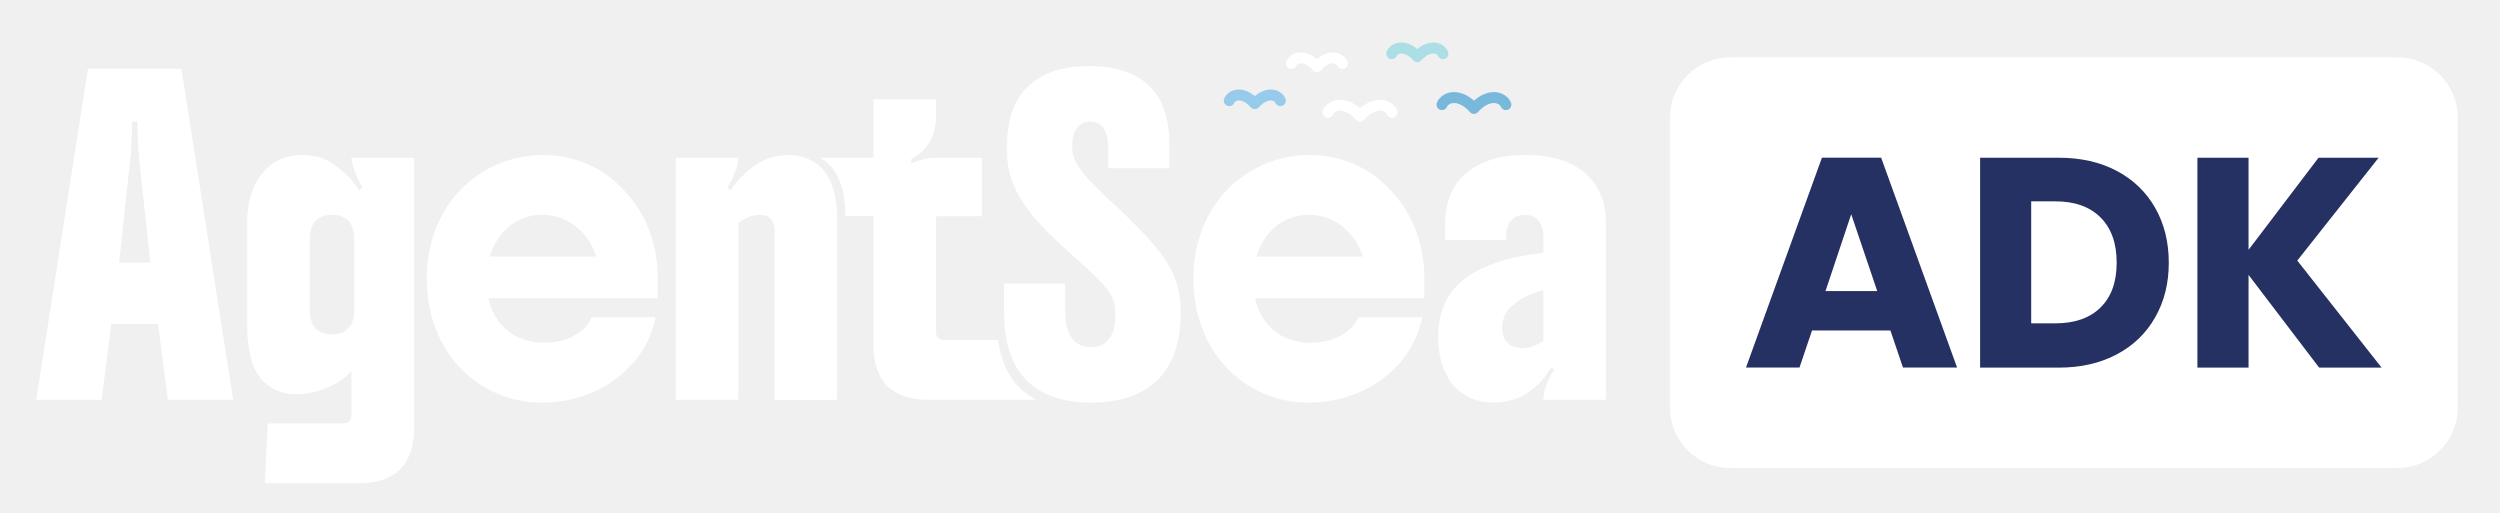
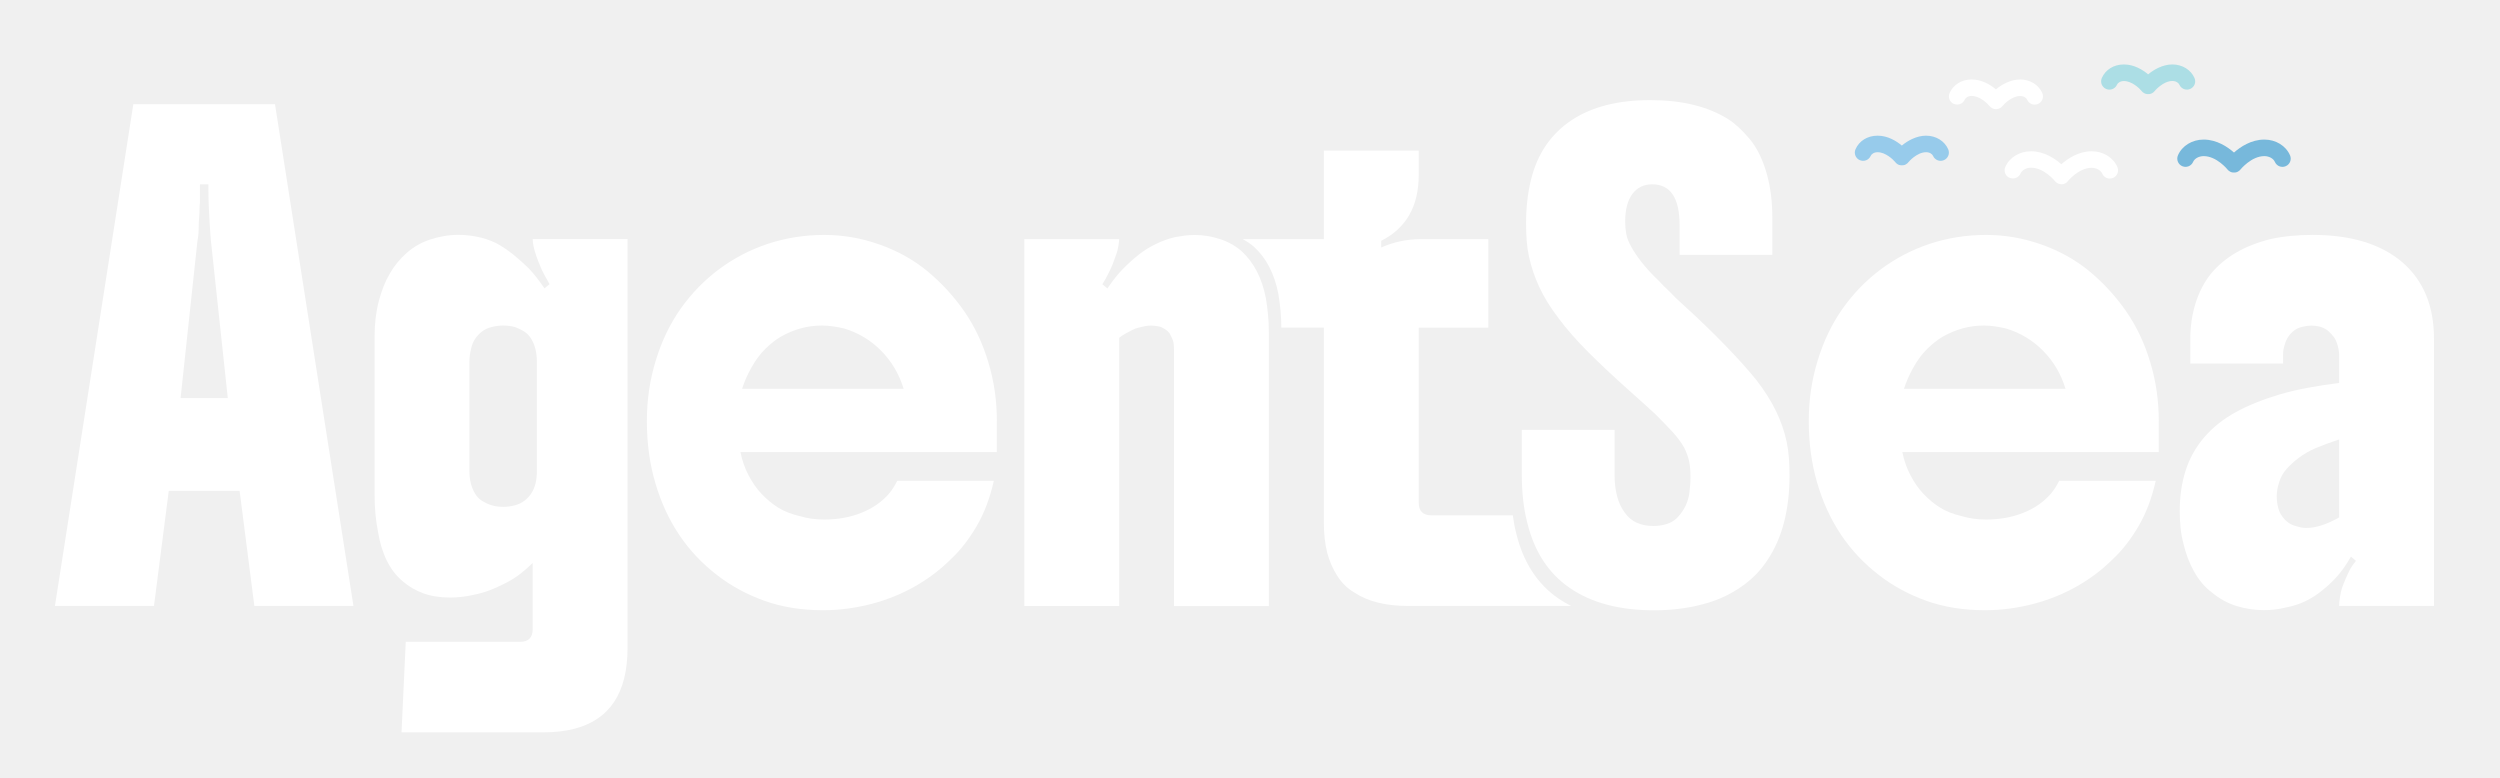
- <svg xmlns="http://www.w3.org/2000/svg" id="a" viewBox="0 0 923.03 189.37" fill="white">
-   <path d="M13.38,147.61L32.48,25.38h34.51l19.11,122.23h-24.14l-3.59-28.04h-17.26l-3.6,28.04H13.38ZM43.99,96.97h11.5l-4.11-38.31c-.14-1.57-.24-2.99-.31-4.26-.07-1.27-.14-2.64-.21-4.11-.07-1.47-.1-3.27-.1-5.39h-2.05v4.42c-.07.55-.1,1.06-.1,1.54,0,.69-.04,1.39-.1,2.11-.07.72-.1,1.42-.1,2.11,0,1.37-.1,2.57-.31,3.59l-4.11,38.31Z" fill="white" />
-   <path d="M97.81,178.43l1.03-22.08h27.84c2.05,0,3.08-1.03,3.08-3.08v-16.13c-.96.96-2.02,1.88-3.18,2.77-1.17.89-2.47,1.68-3.9,2.36-1.64.82-3.08,1.44-4.31,1.85-1.23.41-2.64.75-4.21,1.03-1.51.27-3.01.41-4.52.41-2.46,0-4.64-.34-6.52-1.03-1.88-.68-3.58-1.68-5.08-2.98-3.08-2.6-5.07-6.61-5.96-12.02-.27-1.37-.48-2.81-.62-4.31-.14-1.51-.21-3.12-.21-4.83v-38.42c0-3.15.34-6.03,1.03-8.63.68-2.6,1.57-4.83,2.67-6.68,1.09-1.92,2.48-3.61,4.16-5.08,1.68-1.47,3.58-2.55,5.7-3.24,1.03-.34,2.12-.62,3.29-.82,1.16-.21,2.36-.31,3.59-.31,1.44,0,2.94.15,4.52.46,1.57.31,3.08.81,4.52,1.49,1.44.75,2.86,1.7,4.26,2.82,1.4,1.13,2.69,2.28,3.85,3.44,1.23,1.3,2.5,2.91,3.8,4.83l1.23-1.03c-.34-.62-.75-1.35-1.23-2.21-.48-.86-.86-1.66-1.13-2.41-.27-.62-.57-1.37-.87-2.26-.31-.89-.53-1.68-.67-2.36-.14-.68-.21-1.27-.21-1.75h23.11v99.63c0,5.48-1.1,9.86-3.29,13.15-2.19,3.29-5.48,5.48-9.86,6.57-2.19.55-4.66.82-7.4.82h-34.51ZM130.78,114.74v-26.71c0-2.12-.45-3.94-1.34-5.44-.48-.82-1.1-1.45-1.85-1.9-.75-.44-1.44-.77-2.05-.98-.89-.27-1.88-.41-2.98-.41-.89,0-1.82.12-2.77.36-.96.24-1.75.6-2.36,1.08-.69.55-1.25,1.15-1.69,1.8-.45.65-.77,1.46-.98,2.41-.27,1.1-.41,2.12-.41,3.08v26.71c0,2.12.44,3.94,1.34,5.44.48.82,1.09,1.46,1.85,1.9.75.45,1.47.77,2.16.98.82.27,1.78.41,2.88.41.89,0,1.81-.12,2.77-.36.96-.24,1.78-.63,2.46-1.18.62-.48,1.15-1.04,1.59-1.7.44-.65.8-1.49,1.08-2.52.21-1.03.31-2.02.31-2.98Z" fill="white" />
-   <path d="M242.82,102.62v7.5h-62.45c.41,2.05,1.08,3.95,2,5.7.92,1.75,1.97,3.24,3.13,4.47,1.3,1.37,2.67,2.5,4.11,3.39,1.44.89,3.18,1.58,5.24,2.05.89.27,1.83.48,2.82.62.99.14,2.04.21,3.13.21,3.29,0,6.3-.55,9.04-1.64,2.74-1.09,4.96-2.64,6.68-4.62.41-.48.79-.99,1.13-1.54.34-.55.65-1.09.93-1.64h23.52c-.96,4.25-2.36,7.94-4.21,11.09-1.85,3.15-3.9,5.79-6.16,7.91-2.6,2.6-5.53,4.83-8.78,6.68-3.25,1.85-6.8,3.29-10.63,4.31-1.85.48-3.77.86-5.75,1.13-1.99.27-4.01.41-6.06.41-5.27,0-10.05-.77-14.33-2.31-4.28-1.54-8.1-3.61-11.45-6.21-7.33-5.61-12.36-13.11-15.1-22.5-1.37-4.66-2.05-9.66-2.05-15s.72-10.07,2.16-14.79c1.44-4.73,3.46-8.94,6.06-12.63,2.67-3.77,5.8-6.98,9.4-9.66,3.59-2.67,7.55-4.72,11.86-6.16,4.38-1.44,8.94-2.16,13.66-2.16s9.07.77,13.46,2.31c4.38,1.54,8.25,3.68,11.61,6.42,3.49,2.88,6.52,6.16,9.09,9.86,2.57,3.7,4.53,7.88,5.91,12.53,1.37,4.52,2.05,9.28,2.05,14.28ZM180.78,94.71h39.34c-1.1-3.63-2.95-6.74-5.55-9.35-2.54-2.53-5.51-4.31-8.94-5.34-.89-.21-1.78-.38-2.67-.51-.89-.14-1.82-.21-2.77-.21-3.49,0-6.85.92-10.07,2.77-1.17.69-2.38,1.64-3.65,2.88-1.27,1.23-2.41,2.77-3.44,4.62-.96,1.71-1.71,3.42-2.26,5.14Z" fill="white" />
-   <path d="M249.53,58.25h23.11c0,.27-.07.84-.21,1.7-.14.86-.31,1.52-.51,2-.27.75-.55,1.51-.82,2.26-.27.75-.69,1.64-1.23,2.67-.21.41-.41.81-.62,1.18-.21.38-.45.77-.72,1.18l1.23,1.03c1.3-1.92,2.53-3.47,3.7-4.67,1.16-1.2,2.46-2.38,3.9-3.54,1.3-1.03,2.74-1.92,4.31-2.67,1.57-.75,3.12-1.3,4.62-1.64.75-.14,1.52-.26,2.31-.36.79-.1,1.59-.15,2.41-.15,2.05,0,4.09.33,6.11.98,2.02.65,3.78,1.63,5.29,2.93,3.01,2.74,5,6.57,5.96,11.5.21,1.23.38,2.53.51,3.9.14,1.37.21,2.81.21,4.31v66.77h-23.11v-62.66c0-.82-.07-1.45-.21-1.9-.14-.44-.41-1.04-.82-1.8-.27-.41-.69-.79-1.23-1.13-.55-.34-1.03-.55-1.44-.62-.69-.14-1.3-.21-1.85-.21s-1.06.05-1.54.15c-.48.1-.99.22-1.54.36-.62.14-1.13.33-1.54.57-.41.24-.96.53-1.64.87-.27.14-.53.29-.77.46-.24.17-.5.36-.77.57v65.33h-23.11V58.25Z" fill="white" />
-   <path d="M409.15,62.05v-7.19c0-6.64-2.23-9.96-6.68-9.96-2.05,0-3.66.79-4.83,2.36-1.17,1.58-1.75,3.84-1.75,6.78,0,.89.08,1.85.26,2.88.17,1.03.6,2.12,1.28,3.29.55,1.03,1.37,2.24,2.46,3.65,1.09,1.4,2.46,2.89,4.11,4.47.82.89,1.75,1.82,2.77,2.77.96,1.03,2.05,2.09,3.29,3.18,3.7,3.36,7.1,6.64,10.22,9.86,3.11,3.22,5.67,6.06,7.65,8.53,1.99,2.6,3.56,5.1,4.72,7.5,1.16,2.4,2.02,4.86,2.57,7.4.27,1.3.46,2.64.56,4.01.1,1.37.15,2.81.15,4.31,0,4.11-.45,7.89-1.34,11.35-.89,3.46-2.26,6.56-4.11,9.3-1.71,2.6-3.95,4.83-6.73,6.68-2.77,1.85-5.8,3.18-9.09,4.01-3.63.96-7.53,1.44-11.71,1.44-8.42,0-15.27-1.81-20.54-5.44-5.2-3.56-8.66-8.87-10.37-15.92-.89-3.42-1.33-7.36-1.33-11.81v-10.79s22.6,0,22.6,0v10.89c0,3.97.82,7.05,2.46,9.24,1.51,2.19,3.83,3.29,6.99,3.29,1.09,0,2.16-.15,3.18-.46,1.03-.31,1.88-.8,2.57-1.49.62-.62,1.2-1.39,1.75-2.31.55-.92.96-2.07,1.23-3.44.07-.62.14-1.28.21-2,.07-.72.1-1.45.1-2.21,0-1.44-.1-2.69-.31-3.75-.21-1.06-.62-2.21-1.23-3.44-.69-1.23-1.63-2.5-2.82-3.8-1.2-1.3-2.59-2.74-4.16-4.31-.89-.82-1.87-1.71-2.93-2.67-1.06-.96-2.21-1.99-3.44-3.08-3.84-3.42-7.17-6.56-10.02-9.4-2.84-2.84-5.26-5.6-7.24-8.27-1.99-2.6-3.54-5.12-4.67-7.55-1.13-2.43-1.97-4.91-2.52-7.45-.27-1.23-.46-2.53-.56-3.9-.1-1.37-.15-2.77-.15-4.21,0-3.76.39-7.27,1.18-10.53.79-3.25,2.04-6.11,3.75-8.58,3.35-4.79,8.22-8.01,14.59-9.66,3.15-.82,6.74-1.23,10.79-1.23,7.67,0,13.97,1.54,18.9,4.62,1.64,1.03,3.39,2.64,5.24,4.83,1.85,2.19,3.29,5.17,4.31,8.94.82,3.08,1.23,6.51,1.23,10.27v9.04s-22.6,0-22.6,0Z" fill="white" />
-   <path d="M392.58,125.53h-.64c.21.46.44.89.7,1.3l-.06-1.3Z" fill="white" />
-   <path d="M525.86,102.62v7.5h-62.45c.41,2.05,1.08,3.95,2,5.7s1.97,3.24,3.13,4.47c1.3,1.37,2.67,2.5,4.11,3.39,1.44.89,3.18,1.58,5.24,2.05.89.27,1.83.48,2.82.62.99.14,2.04.21,3.13.21,3.29,0,6.3-.55,9.04-1.64,2.74-1.09,4.96-2.64,6.68-4.62.41-.48.79-.99,1.13-1.54.34-.55.65-1.09.93-1.64h23.52c-.96,4.25-2.36,7.94-4.21,11.09-1.85,3.15-3.9,5.79-6.16,7.91-2.6,2.6-5.53,4.83-8.78,6.68-3.25,1.85-6.8,3.29-10.63,4.31-1.85.48-3.77.86-5.75,1.13-1.99.27-4.01.41-6.06.41-5.27,0-10.05-.77-14.33-2.31-4.28-1.54-8.1-3.61-11.45-6.21-7.33-5.61-12.36-13.11-15.1-22.5-1.37-4.66-2.05-9.66-2.05-15s.72-10.07,2.16-14.79c1.44-4.73,3.46-8.94,6.06-12.63,2.67-3.77,5.8-6.98,9.4-9.66,3.6-2.67,7.55-4.72,11.86-6.16,4.38-1.44,8.94-2.16,13.66-2.16s9.07.77,13.46,2.31c4.38,1.54,8.25,3.68,11.61,6.42,3.49,2.88,6.52,6.16,9.09,9.86,2.57,3.7,4.53,7.88,5.91,12.53,1.37,4.52,2.05,9.28,2.05,14.28ZM463.82,94.71h39.34c-1.1-3.63-2.95-6.74-5.55-9.35-2.53-2.53-5.51-4.31-8.94-5.34-.89-.21-1.78-.38-2.67-.51-.89-.14-1.82-.21-2.77-.21-3.49,0-6.85.92-10.07,2.77-1.17.69-2.38,1.64-3.65,2.88-1.27,1.23-2.41,2.77-3.44,4.62-.96,1.71-1.71,3.42-2.26,5.14Z" fill="white" />
-   <path d="M530.99,124.4c0-3.56.48-6.83,1.44-9.81.96-2.98,2.46-5.67,4.52-8.06,2.05-2.4,4.61-4.43,7.65-6.11,3.05-1.68,6.66-3.13,10.84-4.37,2.12-.62,4.38-1.15,6.78-1.59,2.4-.44,4.93-.84,7.6-1.18v-6.78c0-.68-.12-1.45-.36-2.31-.24-.86-.53-1.52-.87-2-.41-.55-.86-1.04-1.34-1.49-.48-.44-1.13-.8-1.95-1.08-.82-.21-1.58-.31-2.26-.31-.62,0-1.35.1-2.21.31-.86.21-1.52.51-2,.92-1.1.82-1.85,1.95-2.26,3.39-.27.82-.41,1.58-.41,2.26v2.36h-22.6v-6.06c0-3.01.43-5.89,1.28-8.63.86-2.74,2.11-5.14,3.75-7.19,3.35-4.04,8.18-6.85,14.48-8.42,1.51-.34,3.13-.6,4.88-.77,1.75-.17,3.54-.26,5.39-.26,9.38,0,16.67,2.23,21.88,6.68,5.14,4.45,7.7,10.65,7.7,18.59v65.12h-23.11c0-.62.07-1.35.21-2.21.14-.86.31-1.59.51-2.21.27-.75.56-1.49.87-2.21.31-.72.67-1.49,1.08-2.31.34-.62.82-1.3,1.44-2.05l-1.23-1.03c-1.1,1.92-2.21,3.51-3.34,4.78-1.13,1.27-2.35,2.41-3.65,3.44-1.23,1.03-2.59,1.9-4.06,2.62-1.47.72-3.13,1.25-4.98,1.59-.82.21-1.66.36-2.52.46-.86.1-1.73.15-2.62.15-2.26,0-4.47-.33-6.62-.98-2.16-.65-4.2-1.76-6.11-3.34-1.71-1.3-3.15-2.99-4.31-5.08-1.17-2.09-2.02-4.33-2.57-6.73-.34-1.23-.58-2.53-.72-3.9-.14-1.37-.21-2.77-.21-4.21ZM554.62,120.91c0,1.03.12,1.97.36,2.82.24.86.53,1.49.87,1.9.89,1.37,2.09,2.23,3.6,2.57.82.27,1.61.41,2.36.41,2.33,0,5-.86,8.01-2.57v-19c-2.05.69-3.9,1.37-5.55,2.05-1.64.69-3.08,1.51-4.31,2.46-1.1.82-2.07,1.71-2.93,2.67-.86.96-1.46,2.02-1.8,3.18-.41,1.23-.62,2.4-.62,3.49Z" fill="white" />
-   <path d="M379.73,145.87c-5.2-3.56-8.66-8.87-10.37-15.92-.36-1.38-.63-2.87-.84-4.42h-19.84c-2.05,0-3.08-1.03-3.08-3.08v-42.63h16.95v-21.57h-16.33c-3.49,0-6.75.69-9.76,2.05v-1.64c6.09-3.08,9.14-8.42,9.14-16.02v-5.96h-23.11v21.57h-19.78c.99.52,1.91,1.13,2.74,1.85,3.01,2.74,5,6.57,5.96,11.5.21,1.23.38,2.53.51,3.9.14,1.37.21,2.81.21,4.31h10.36v47.45c0,2.74.27,5.21.82,7.4.55,2.05,1.37,3.94,2.47,5.65,1.09,1.71,2.46,3.05,4.11,4.01,1.64,1.1,3.56,1.92,5.75,2.47,2.19.55,4.66.82,7.4.82h39.68c-1.03-.53-2.04-1.1-2.97-1.74Z" fill="white" />
-   <path d="M530.55,37.83c-.44,1.02.02,2.21,1.04,2.65,1.02.44,2.21-.02,2.65-1.04.36-.83,1.42-1.41,2.57-1.41,3.17,0,5.79,3.23,5.81,3.26,0,0,.01.01.02.02.03.04.07.08.11.12.02.02.03.03.05.05.03.03.07.07.11.1.1.08.21.16.32.22.02.01.04.02.06.03.09.05.18.09.27.12,0,0,.02,0,.03,0,.08.03.17.05.25.06.03,0,.05,0,.08.01.09.01.19.02.28.02,0,0,0,0,0,0,0,0,0,0,0,0s0,0,0,0c0,0,0,0,0,0,.09,0,.19,0,.28-.02.03,0,.05,0,.08-.01.09-.02.17-.04.25-.06,0,0,.02,0,.03,0,.09-.03.18-.07.27-.12.02-.01.04-.02.06-.03.11-.06.22-.14.32-.22.04-.03.08-.06.11-.1.02-.02.03-.03.05-.05.04-.04.07-.08.11-.12,0,0,.01-.01.02-.02.03-.03,2.65-3.26,5.81-3.26,1.15,0,2.21.58,2.57,1.41.44,1.02,1.63,1.49,2.65,1.04,1.02-.44,1.49-1.63,1.04-2.65-1.01-2.33-3.47-3.83-6.26-3.83-3.19,0-5.82,1.77-7.39,3.16-1.57-1.39-4.2-3.16-7.39-3.16-2.79,0-5.25,1.5-6.26,3.83Z" style="fill:#77b8db;" />
-   <path d="M489.55,43.3c1.02.44,2.21-.02,2.65-1.04.36-.83,1.42-1.41,2.57-1.41,3.17,0,5.79,3.23,5.81,3.26.4.5.99.77,1.58.77.05,0,.1,0,.16-.01.03,0,.06,0,.08,0,.06,0,.12-.02.17-.03.03,0,.06-.02.09-.02.09-.02.17-.05.25-.08.05-.02.09-.04.13-.06.04-.02.08-.04.12-.06.06-.04.13-.08.19-.12.01-.01.03-.02.04-.03.06-.05.12-.1.17-.15,0,0,0-.01.01-.02.05-.05.09-.1.13-.15,0,0,0-.01.01-.02.03-.03,2.64-3.26,5.82-3.26,1.15,0,2.21.58,2.57,1.41.44,1.02,1.63,1.49,2.65,1.04,1.02-.44,1.49-1.63,1.04-2.65-1.01-2.33-3.47-3.83-6.26-3.83-3.19,0-5.82,1.77-7.39,3.16-1.57-1.39-4.2-3.16-7.39-3.16-2.79,0-5.25,1.5-6.26,3.83-.44,1.02.02,2.21,1.04,2.65Z" fill="white" />
-   <path d="M513.05,21.67c1.02.44,2.21-.02,2.65-1.04.19-.43.79-.89,1.69-.89,1.94,0,3.79,1.78,4.33,2.45,0,0,.01.01.02.02.03.04.06.07.1.11.02.02.04.04.05.06.03.03.06.06.09.08.1.09.21.17.33.23.02.01.04.02.06.03.09.05.18.09.27.12,0,0,.02,0,.03,0,.08.03.17.05.26.06.03,0,.05,0,.08.01.09.01.19.02.28.02,0,0,0,0,0,0,0,0,0,0,0,0s0,0,0,0c0,0,0,0,0,0,.09,0,.19,0,.28-.02.03,0,.05,0,.08-.01.09-.02.17-.04.26-.06,0,0,.02,0,.03,0,.09-.03.18-.07.27-.12.02-.01.04-.02.06-.03.11-.06.22-.14.32-.22.04-.03.07-.06.11-.1.02-.02.03-.04.05-.05.04-.04.07-.08.1-.12,0,0,.01-.01.02-.02.02-.02,2.03-2.45,4.33-2.45.89,0,1.5.46,1.69.89.44,1.02,1.63,1.49,2.65,1.04,1.02-.44,1.49-1.63,1.04-2.65-.87-2.01-2.99-3.31-5.38-3.31s-4.58,1.29-5.91,2.41c-1.33-1.11-3.41-2.41-5.91-2.41s-4.5,1.3-5.38,3.31c-.44,1.02.02,2.21,1.04,2.65Z" style="fill:#acdee5;" />
-   <path d="M453.05,39.01c1.02.44,2.21-.02,2.65-1.04.19-.43.79-.89,1.69-.89,1.94,0,3.79,1.78,4.33,2.45,0,0,.01.01.02.02.03.04.07.08.1.12.02.02.03.04.05.05.03.03.07.06.1.09.1.09.21.16.32.23.02.01.04.02.06.03.09.05.18.09.27.12,0,0,.02,0,.03,0,.08.03.17.05.26.06.03,0,.05,0,.08.01.09.01.19.02.28.02,0,0,0,0,0,0,0,0,0,0,0,0s0,0,0,0c0,0,0,0,0,0,.09,0,.19,0,.28-.02.03,0,.05,0,.08-.01.09-.02.17-.04.26-.06,0,0,.02,0,.03,0,.09-.03.18-.07.27-.12.02-.01.04-.02.06-.03.12-.06.22-.14.33-.23.03-.03.07-.06.1-.09.02-.02.04-.04.05-.06.03-.04.07-.07.1-.11,0,0,.01-.01.02-.02.02-.02,2.03-2.45,4.33-2.45.89,0,1.5.46,1.69.89.44,1.02,1.63,1.49,2.65,1.04,1.02-.44,1.49-1.63,1.04-2.65-.87-2.01-2.98-3.31-5.38-3.31s-4.58,1.29-5.91,2.41c-1.33-1.11-3.41-2.41-5.91-2.41s-4.5,1.3-5.38,3.31c-.44,1.02.02,2.21,1.04,2.65Z" style="fill:#97cbeb;" />
-   <path d="M475.97,25.3c1.02.44,2.21-.02,2.65-1.04.19-.43.79-.89,1.69-.89,1.94,0,3.79,1.78,4.33,2.45.4.5.99.77,1.58.77.07,0,.14,0,.2-.02,0,0,.01,0,.02,0,.07,0,.13-.02.2-.03.02,0,.03,0,.04-.01.11-.03.21-.06.31-.1.03-.01.07-.03.1-.04.04-.02.09-.05.13-.07.06-.03.12-.07.17-.11.02-.01.04-.02.06-.04.06-.05.12-.1.17-.15,0,0,0,0,0,0,.05-.05.09-.1.14-.15,0,0,.01-.01.02-.02.55-.68,2.4-2.46,4.34-2.46.89,0,1.5.46,1.69.89.44,1.02,1.63,1.49,2.65,1.04,1.02-.44,1.49-1.63,1.04-2.65-.87-2.01-2.99-3.31-5.38-3.31s-4.58,1.29-5.91,2.41c-1.33-1.11-3.41-2.41-5.91-2.41s-4.5,1.3-5.38,3.31c-.44,1.02.02,2.21,1.04,2.65Z" fill="white" />
-   <rect x="616.56" y="21.17" width="290.85" height="151.62" rx="22.3" ry="22.3" fill="white" />
-   <path d="M697.95,122.02h-28.93l-4.63,13.69h-19.75l28.04-77.49h21.86l28.04,77.49h-19.98l-4.63-13.69h-.01ZM693.09,107.46l-9.6-28.37-9.49,28.37h19.09Z" fill="#253063" />
-   <path d="M781.52,63.08c6.11,3.25,10.85,7.79,14.18,13.64,3.35,5.85,5.04,12.61,5.04,20.26s-1.67,14.31-5.04,20.21c-3.34,5.89-8.09,10.45-14.23,13.68-6.14,3.25-13.26,4.86-21.35,4.86h-29.04V58.24h29.04c8.17,0,15.3,1.61,21.4,4.85ZM775.55,113.52c3.97-3.89,5.95-9.41,5.95-16.56s-1.98-12.7-5.95-16.67-9.53-5.95-16.67-5.95h-8.94v45.04h8.94c7.14,0,12.7-1.95,16.67-5.85h0Z" fill="#253063" />
-   <path d="M856.25,135.72l-26.06-34.22v34.22h-18.88V58.24h18.88v34l25.83-34h22.19l-30.03,37.97,31.13,39.52s-23.06,0-23.06,0Z" fill="#253063" />
+ <svg xmlns="http://www.w3.org/2000/svg" id="a" viewBox="0 0 609 189.37">
+   <path d="M13.38,147.61L32.48,25.38h34.51l19.11,122.23h-24.14l-3.59-28.04h-17.26l-3.6,28.04H13.38ZM43.99,96.97h11.5l-4.11-38.31c-.14-1.57-.24-2.99-.31-4.26-.07-1.27-.14-2.64-.21-4.11s-.1-3.27-.1-5.39h-2.05v4.42c-.07.55-.1,1.06-.1,1.54,0,.69-.04,1.39-.1,2.11-.07.72-.1,1.42-.1,2.11,0,1.37-.1,2.57-.31,3.59l-4.11,38.31h0Z" style="fill:#fff;" />
+   <path d="M97.81,178.43l1.03-22.08h27.84c2.05,0,3.08-1.03,3.08-3.08v-16.13c-.96.96-2.02,1.88-3.18,2.77-1.17.89-2.47,1.68-3.9,2.36-1.64.82-3.08,1.44-4.31,1.85-1.23.41-2.64.75-4.21,1.03-1.51.27-3.01.41-4.52.41-2.46,0-4.64-.34-6.52-1.03-1.88-.68-3.58-1.68-5.08-2.98-3.08-2.6-5.07-6.61-5.96-12.02-.27-1.37-.48-2.81-.62-4.31-.14-1.51-.21-3.12-.21-4.83v-38.42c0-3.15.34-6.03,1.03-8.63.68-2.6,1.57-4.83,2.67-6.68,1.09-1.92,2.48-3.61,4.16-5.08s3.58-2.55,5.7-3.24c1.03-.34,2.12-.62,3.29-.82,1.16-.21,2.36-.31,3.59-.31,1.44,0,2.94.15,4.52.46,1.57.31,3.08.81,4.52,1.49,1.44.75,2.86,1.7,4.26,2.82,1.4,1.13,2.69,2.28,3.85,3.44,1.23,1.3,2.5,2.91,3.8,4.83l1.23-1.03c-.34-.62-.75-1.35-1.23-2.21s-.86-1.66-1.13-2.41c-.27-.62-.57-1.37-.87-2.26-.31-.89-.53-1.68-.67-2.36s-.21-1.27-.21-1.75h23.11v99.63c0,5.48-1.1,9.86-3.29,13.15-2.19,3.29-5.48,5.48-9.86,6.57-2.19.55-4.66.82-7.4.82h-34.51v.03ZM130.78,114.74v-26.71c0-2.12-.45-3.94-1.34-5.44-.48-.82-1.1-1.45-1.85-1.9-.75-.44-1.44-.77-2.05-.98-.89-.27-1.88-.41-2.98-.41-.89,0-1.82.12-2.77.36-.96.24-1.75.6-2.36,1.08-.69.55-1.25,1.15-1.69,1.8-.45.65-.77,1.46-.98,2.41-.27,1.1-.41,2.12-.41,3.08v26.71c0,2.12.44,3.94,1.34,5.44.48.82,1.09,1.46,1.85,1.9.75.45,1.47.77,2.16.98.82.27,1.78.41,2.88.41.89,0,1.81-.12,2.77-.36s1.78-.63,2.46-1.18c.62-.48,1.15-1.04,1.59-1.7.44-.65.8-1.49,1.08-2.52.21-1.03.31-2.02.31-2.98h0Z" style="fill:#fff;" />
+   <path d="M242.82,102.62v7.5h-62.45c.41,2.05,1.08,3.95,2,5.7s1.97,3.24,3.13,4.47c1.3,1.37,2.67,2.5,4.11,3.39s3.18,1.58,5.24,2.05c.89.27,1.83.48,2.82.62s2.04.21,3.13.21c3.29,0,6.3-.55,9.04-1.64,2.74-1.09,4.96-2.64,6.68-4.62.41-.48.79-.99,1.13-1.54.34-.55.65-1.09.93-1.64h23.52c-.96,4.25-2.36,7.94-4.21,11.09-1.85,3.15-3.9,5.79-6.16,7.91-2.6,2.6-5.53,4.83-8.78,6.68-3.25,1.85-6.8,3.29-10.63,4.31-1.85.48-3.77.86-5.75,1.13-1.99.27-4.01.41-6.06.41-5.27,0-10.05-.77-14.33-2.31s-8.1-3.61-11.45-6.21c-7.33-5.61-12.36-13.11-15.1-22.5-1.37-4.66-2.05-9.66-2.05-15s.72-10.07,2.16-14.79c1.44-4.73,3.46-8.94,6.06-12.63,2.67-3.77,5.8-6.98,9.4-9.66,3.59-2.67,7.55-4.72,11.86-6.16,4.38-1.44,8.94-2.16,13.66-2.16s9.07.77,13.46,2.31c4.38,1.54,8.25,3.68,11.61,6.42,3.49,2.88,6.52,6.16,9.09,9.86,2.57,3.7,4.53,7.88,5.91,12.53,1.37,4.52,2.05,9.28,2.05,14.28h-.02ZM180.78,94.71h39.34c-1.1-3.63-2.95-6.74-5.55-9.35-2.54-2.53-5.51-4.31-8.94-5.34-.89-.21-1.78-.38-2.67-.51-.89-.14-1.82-.21-2.77-.21-3.49,0-6.85.92-10.07,2.77-1.17.69-2.38,1.64-3.65,2.88-1.27,1.23-2.41,2.77-3.44,4.62-.96,1.71-1.71,3.42-2.26,5.14h0Z" style="fill:#fff;" />
+   <path d="M249.53,58.25h23.11c0,.27-.07.84-.21,1.7-.14.86-.31,1.52-.51,2-.27.75-.55,1.51-.82,2.26-.27.75-.69,1.64-1.23,2.67-.21.41-.41.81-.62,1.18-.21.38-.45.77-.72,1.18l1.23,1.03c1.3-1.92,2.53-3.47,3.7-4.67,1.16-1.2,2.46-2.38,3.9-3.54,1.3-1.03,2.74-1.92,4.31-2.67s3.12-1.3,4.62-1.64c.75-.14,1.52-.26,2.31-.36.79-.1,1.59-.15,2.41-.15,2.05,0,4.09.33,6.11.98,2.02.65,3.78,1.63,5.29,2.93,3.01,2.74,5,6.57,5.96,11.5.21,1.23.38,2.53.51,3.9.14,1.37.21,2.81.21,4.31v66.77h-23.11v-62.66c0-.82-.07-1.45-.21-1.9-.14-.44-.41-1.04-.82-1.8-.27-.41-.69-.79-1.23-1.13-.55-.34-1.03-.55-1.44-.62-.69-.14-1.3-.21-1.85-.21s-1.06.05-1.54.15-.99.22-1.54.36c-.62.14-1.13.33-1.54.57s-.96.53-1.64.87c-.27.14-.53.29-.77.46s-.5.36-.77.57v65.33h-23.11V58.25h.01Z" style="fill:#fff;" />
+   <path d="M409.15,62.05v-7.19c0-6.64-2.23-9.96-6.68-9.96-2.05,0-3.66.79-4.83,2.36-1.17,1.58-1.75,3.84-1.75,6.78,0,.89.08,1.85.26,2.88.17,1.03.6,2.12,1.28,3.29.55,1.03,1.37,2.24,2.46,3.65,1.09,1.4,2.46,2.89,4.11,4.47.82.89,1.75,1.82,2.77,2.77.96,1.03,2.05,2.09,3.29,3.18,3.7,3.36,7.1,6.64,10.22,9.86,3.11,3.22,5.67,6.06,7.65,8.53,1.99,2.6,3.56,5.1,4.72,7.5s2.02,4.86,2.57,7.4c.27,1.3.46,2.64.56,4.01s.15,2.81.15,4.31c0,4.11-.45,7.89-1.34,11.35-.89,3.46-2.26,6.56-4.11,9.3-1.71,2.6-3.95,4.83-6.73,6.68-2.77,1.85-5.8,3.18-9.09,4.01-3.63.96-7.53,1.44-11.71,1.44-8.42,0-15.27-1.81-20.54-5.44-5.2-3.56-8.66-8.87-10.37-15.92-.89-3.42-1.33-7.36-1.33-11.81v-10.79h22.6v10.89c0,3.97.82,7.05,2.46,9.24,1.51,2.19,3.83,3.29,6.99,3.29,1.09,0,2.16-.15,3.18-.46,1.03-.31,1.88-.8,2.57-1.49.62-.62,1.2-1.39,1.75-2.31s.96-2.07,1.23-3.44c.07-.62.14-1.28.21-2,.07-.72.1-1.45.1-2.21,0-1.44-.1-2.69-.31-3.75s-.62-2.21-1.23-3.44c-.69-1.23-1.63-2.5-2.82-3.8-1.2-1.3-2.59-2.74-4.16-4.31-.89-.82-1.87-1.71-2.93-2.67s-2.21-1.99-3.44-3.08c-3.84-3.42-7.17-6.56-10.02-9.4-2.84-2.84-5.26-5.6-7.24-8.27-1.99-2.6-3.54-5.12-4.67-7.55s-1.97-4.91-2.52-7.45c-.27-1.23-.46-2.53-.56-3.9-.1-1.37-.15-2.77-.15-4.21,0-3.76.39-7.27,1.18-10.53.79-3.25,2.04-6.11,3.75-8.58,3.35-4.79,8.22-8.01,14.59-9.66,3.15-.82,6.74-1.23,10.79-1.23,7.67,0,13.97,1.54,18.9,4.62,1.64,1.03,3.39,2.64,5.24,4.83,1.85,2.19,3.29,5.17,4.31,8.94.82,3.08,1.23,6.51,1.23,10.27v9.04h-22.6v-.04Z" style="fill:#fff;" />
+   <path d="M392.58,125.53h-.64c.21.46.44.89.7,1.3l-.06-1.3Z" style="fill:#fff;" />
+   <path d="M525.86,102.62v7.5h-62.45c.41,2.05,1.08,3.95,2,5.7s1.97,3.24,3.13,4.47c1.3,1.37,2.67,2.5,4.11,3.39,1.44.89,3.18,1.58,5.24,2.05.89.27,1.83.48,2.82.62.99.14,2.04.21,3.13.21,3.29,0,6.3-.55,9.04-1.64,2.74-1.09,4.96-2.64,6.68-4.62.41-.48.79-.99,1.13-1.54s.65-1.09.93-1.64h23.52c-.96,4.25-2.36,7.94-4.21,11.09-1.85,3.15-3.9,5.79-6.16,7.91-2.6,2.6-5.53,4.83-8.78,6.68-3.25,1.85-6.8,3.29-10.63,4.31-1.85.48-3.77.86-5.75,1.13-1.99.27-4.01.41-6.06.41-5.27,0-10.05-.77-14.33-2.31s-8.1-3.61-11.45-6.21c-7.33-5.61-12.36-13.11-15.1-22.5-1.37-4.66-2.05-9.66-2.05-15s.72-10.07,2.16-14.79c1.44-4.73,3.46-8.94,6.06-12.63,2.67-3.77,5.8-6.98,9.4-9.66,3.6-2.67,7.55-4.72,11.86-6.16,4.38-1.44,8.94-2.16,13.66-2.16s9.07.77,13.46,2.31c4.38,1.54,8.25,3.68,11.61,6.42,3.49,2.88,6.52,6.16,9.09,9.86s4.53,7.88,5.91,12.53c1.37,4.52,2.05,9.28,2.05,14.28h-.02ZM463.82,94.71h39.34c-1.1-3.63-2.95-6.74-5.55-9.35-2.53-2.53-5.51-4.31-8.94-5.34-.89-.21-1.78-.38-2.67-.51-.89-.14-1.82-.21-2.77-.21-3.49,0-6.85.92-10.07,2.77-1.17.69-2.38,1.64-3.65,2.88-1.27,1.23-2.41,2.77-3.44,4.62-.96,1.71-1.71,3.42-2.26,5.14h.01Z" style="fill:#fff;" />
+   <path d="M530.99,124.4c0-3.56.48-6.83,1.44-9.81.96-2.98,2.46-5.67,4.52-8.06,2.05-2.4,4.61-4.43,7.65-6.11,3.05-1.68,6.66-3.13,10.84-4.37,2.12-.62,4.38-1.15,6.78-1.59,2.4-.44,4.93-.84,7.6-1.18v-6.78c0-.68-.12-1.45-.36-2.31s-.53-1.52-.87-2c-.41-.55-.86-1.04-1.34-1.49-.48-.44-1.13-.8-1.95-1.08-.82-.21-1.58-.31-2.26-.31-.62,0-1.35.1-2.21.31-.86.21-1.52.51-2,.92-1.1.82-1.85,1.95-2.26,3.39-.27.82-.41,1.58-.41,2.26v2.36h-22.6v-6.06c0-3.01.43-5.89,1.28-8.63.86-2.74,2.11-5.14,3.75-7.19,3.35-4.04,8.18-6.85,14.48-8.42,1.51-.34,3.13-.6,4.88-.77,1.75-.17,3.54-.26,5.39-.26,9.38,0,16.67,2.23,21.88,6.68,5.14,4.45,7.7,10.65,7.7,18.59v65.12h-23.11c0-.62.07-1.35.21-2.21s.31-1.59.51-2.21c.27-.75.56-1.49.87-2.21s.67-1.49,1.08-2.31c.34-.62.82-1.3,1.44-2.05l-1.23-1.03c-1.1,1.92-2.21,3.51-3.34,4.78s-2.35,2.41-3.65,3.44c-1.23,1.03-2.59,1.9-4.06,2.62s-3.13,1.25-4.98,1.59c-.82.21-1.66.36-2.52.46-.86.1-1.73.15-2.62.15-2.26,0-4.47-.33-6.62-.98-2.16-.65-4.2-1.76-6.11-3.34-1.71-1.3-3.15-2.99-4.31-5.08-1.17-2.09-2.02-4.33-2.57-6.73-.34-1.23-.58-2.53-.72-3.9-.14-1.37-.21-2.77-.21-4.21h0ZM554.62,120.91c0,1.03.12,1.97.36,2.82.24.86.53,1.49.87,1.9.89,1.37,2.09,2.23,3.6,2.57.82.27,1.61.41,2.36.41,2.33,0,5-.86,8.01-2.57v-19c-2.05.69-3.9,1.37-5.55,2.05-1.64.69-3.08,1.51-4.31,2.46-1.1.82-2.07,1.71-2.93,2.67s-1.46,2.02-1.8,3.18c-.41,1.23-.62,2.4-.62,3.49v.02Z" style="fill:#fff;" />
+   <path d="M379.73,145.87c-5.2-3.56-8.66-8.87-10.37-15.92-.36-1.38-.63-2.87-.84-4.42h-19.84c-2.05,0-3.08-1.03-3.08-3.08v-42.63h16.95v-21.57h-16.33c-3.49,0-6.75.69-9.76,2.05v-1.64c6.09-3.08,9.14-8.42,9.14-16.02v-5.96h-23.11v21.57h-19.78c.99.52,1.91,1.13,2.74,1.85,3.01,2.74,5,6.57,5.96,11.5.21,1.23.38,2.53.51,3.9.14,1.37.21,2.81.21,4.31h10.36v47.45c0,2.74.27,5.21.82,7.4.55,2.05,1.37,3.94,2.47,5.65,1.09,1.71,2.46,3.05,4.11,4.01,1.64,1.1,3.56,1.92,5.75,2.47s4.66.82,7.4.82h39.68c-1.03-.53-2.04-1.1-2.97-1.74h-.02Z" style="fill:#fff;" />
+   <path d="M530.55,37.83c-.44,1.02.02,2.21,1.04,2.65,1.02.44,2.21-.02,2.65-1.04.36-.83,1.42-1.41,2.57-1.41,3.17,0,5.79,3.23,5.81,3.26,0,0,.01,0,.02.02.03.04.07.08.11.12.02.02.03.03.05.05.03.03.07.07.11.1.1.08.21.16.32.22.02,0,.04.02.06.03.09.05.18.09.27.12h.03c.08.03.17.05.25.06.03,0,.05,0,.08,0,.09,0,.19.02.28.02h0c.09,0,.19,0,.28-.02.03,0,.05,0,.08,0,.09-.02.17-.04.25-.06h.03c.09-.03.18-.07.27-.12.02,0,.04-.02.06-.03.11-.06.22-.14.32-.22.04-.03.08-.06.11-.1.02-.02.03-.03.05-.05.04-.04.07-.08.11-.12,0,0,.01,0,.02-.02.03-.03,2.65-3.26,5.81-3.26,1.15,0,2.21.58,2.57,1.41.44,1.02,1.63,1.49,2.65,1.04,1.02-.44,1.49-1.63,1.04-2.65-1.01-2.33-3.47-3.83-6.26-3.83-3.19,0-5.82,1.77-7.39,3.16-1.57-1.39-4.2-3.16-7.39-3.16-2.79,0-5.25,1.5-6.26,3.83h0Z" style="fill:#77b8db;" />
+   <path d="M489.55,43.3c1.02.44,2.21-.02,2.65-1.04.36-.83,1.42-1.41,2.57-1.41,3.17,0,5.79,3.23,5.81,3.26.4.5.99.77,1.58.77.05,0,.1,0,.16,0h.08c.06,0,.12-.02.17-.03.03,0,.06-.02.09-.02.09-.02.17-.05.25-.08.05-.02.09-.04.13-.06s.08-.04.12-.06c.06-.04.13-.08.19-.12.01,0,.03-.02.04-.03.06-.05.12-.1.17-.15,0,0,0,0,.01-.02.05-.05.09-.1.13-.15,0,0,0,0,.01-.02.03-.03,2.64-3.26,5.82-3.26,1.15,0,2.21.58,2.57,1.41.44,1.02,1.63,1.49,2.65,1.04,1.02-.44,1.49-1.63,1.04-2.65-1.01-2.33-3.47-3.83-6.26-3.83-3.19,0-5.82,1.77-7.39,3.16-1.57-1.39-4.2-3.16-7.39-3.16-2.79,0-5.25,1.5-6.26,3.83-.44,1.02.02,2.21,1.04,2.65l.02-.02Z" style="fill:#fff;" />
+   <path d="M513.05,21.67c1.02.44,2.21-.02,2.65-1.04.19-.43.79-.89,1.69-.89,1.94,0,3.79,1.78,4.33,2.45l.02.02s.06.07.1.11c.02.02.04.04.05.06.03.03.06.06.09.08.1.09.21.17.33.23.02.01.04.02.06.03.09.05.18.09.27.12h.03c.08.03.17.05.26.06.03,0,.05,0,.08.01.09.01.19.02.28.02h0c.09,0,.19,0,.28-.02.03,0,.05,0,.08-.01.09-.02.17-.04.26-.06h.03c.09-.03.18-.07.27-.12.02-.01.04-.02.06-.03.11-.06.22-.14.32-.22.04-.03.07-.06.11-.1.02-.02.03-.04.05-.05.04-.04.07-.08.1-.12l.02-.02s2.03-2.45,4.33-2.45c.89,0,1.5.46,1.69.89.44,1.02,1.63,1.49,2.65,1.04,1.02-.44,1.49-1.63,1.04-2.65-.87-2.01-2.99-3.31-5.38-3.31s-4.58,1.29-5.91,2.41c-1.33-1.11-3.41-2.41-5.91-2.41s-4.5,1.3-5.38,3.31c-.44,1.02.02,2.21,1.04,2.65h0Z" style="fill:#acdee5;" />
+   <path d="M453.05,39.01c1.02.44,2.21-.02,2.65-1.04.19-.43.79-.89,1.69-.89,1.94,0,3.79,1.78,4.33,2.45,0,0,.01,0,.02.02.03.04.07.08.1.12.02.02.03.04.05.05.03.03.07.06.1.09.1.09.21.16.32.23.02,0,.04.02.06.03.09.05.18.09.27.12h.03c.08.03.17.05.26.06.03,0,.05,0,.08,0,.09,0,.19.02.28.02h0c.09,0,.19,0,.28-.02.03,0,.05,0,.08,0,.09-.02.17-.04.26-.06h.03c.09-.03.18-.07.27-.12.02,0,.04-.02.06-.03.12-.06.22-.14.33-.23.03-.03.07-.06.1-.09.02-.02.04-.04.05-.06.03-.04.07-.07.1-.11,0,0,.01,0,.02-.02.02-.02,2.03-2.45,4.33-2.45.89,0,1.5.46,1.69.89.44,1.02,1.63,1.49,2.65,1.04,1.02-.44,1.49-1.63,1.04-2.65-.87-2.01-2.98-3.31-5.38-3.31s-4.58,1.29-5.91,2.41c-1.33-1.11-3.41-2.41-5.91-2.41s-4.5,1.3-5.38,3.31c-.44,1.02.02,2.21,1.04,2.65h.01Z" style="fill:#97cbeb;" />
+   <path d="M475.97,25.3c1.02.44,2.21-.02,2.65-1.04.19-.43.79-.89,1.69-.89,1.94,0,3.79,1.78,4.33,2.45.4.5.99.77,1.58.77.07,0,.14,0,.2-.02h.02c.07,0,.13-.02.2-.03.02,0,.03,0,.04-.01.11-.03.21-.06.31-.1.03-.01.07-.03.1-.04.04-.02.09-.05.13-.07.06-.03.12-.07.17-.11.02-.01.04-.02.06-.04.06-.05.12-.1.17-.15h0s.09-.1.14-.15c0,0,.01-.01.02-.02.55-.68,2.4-2.46,4.34-2.46.89,0,1.5.46,1.69.89.44,1.02,1.63,1.49,2.65,1.04,1.02-.44,1.49-1.63,1.04-2.65-.87-2.01-2.99-3.31-5.38-3.31s-4.58,1.29-5.91,2.41c-1.33-1.11-3.41-2.41-5.91-2.41s-4.5,1.3-5.38,3.31c-.44,1.02.02,2.21,1.04,2.65v-.02Z" style="fill:#fff;" />
</svg>
